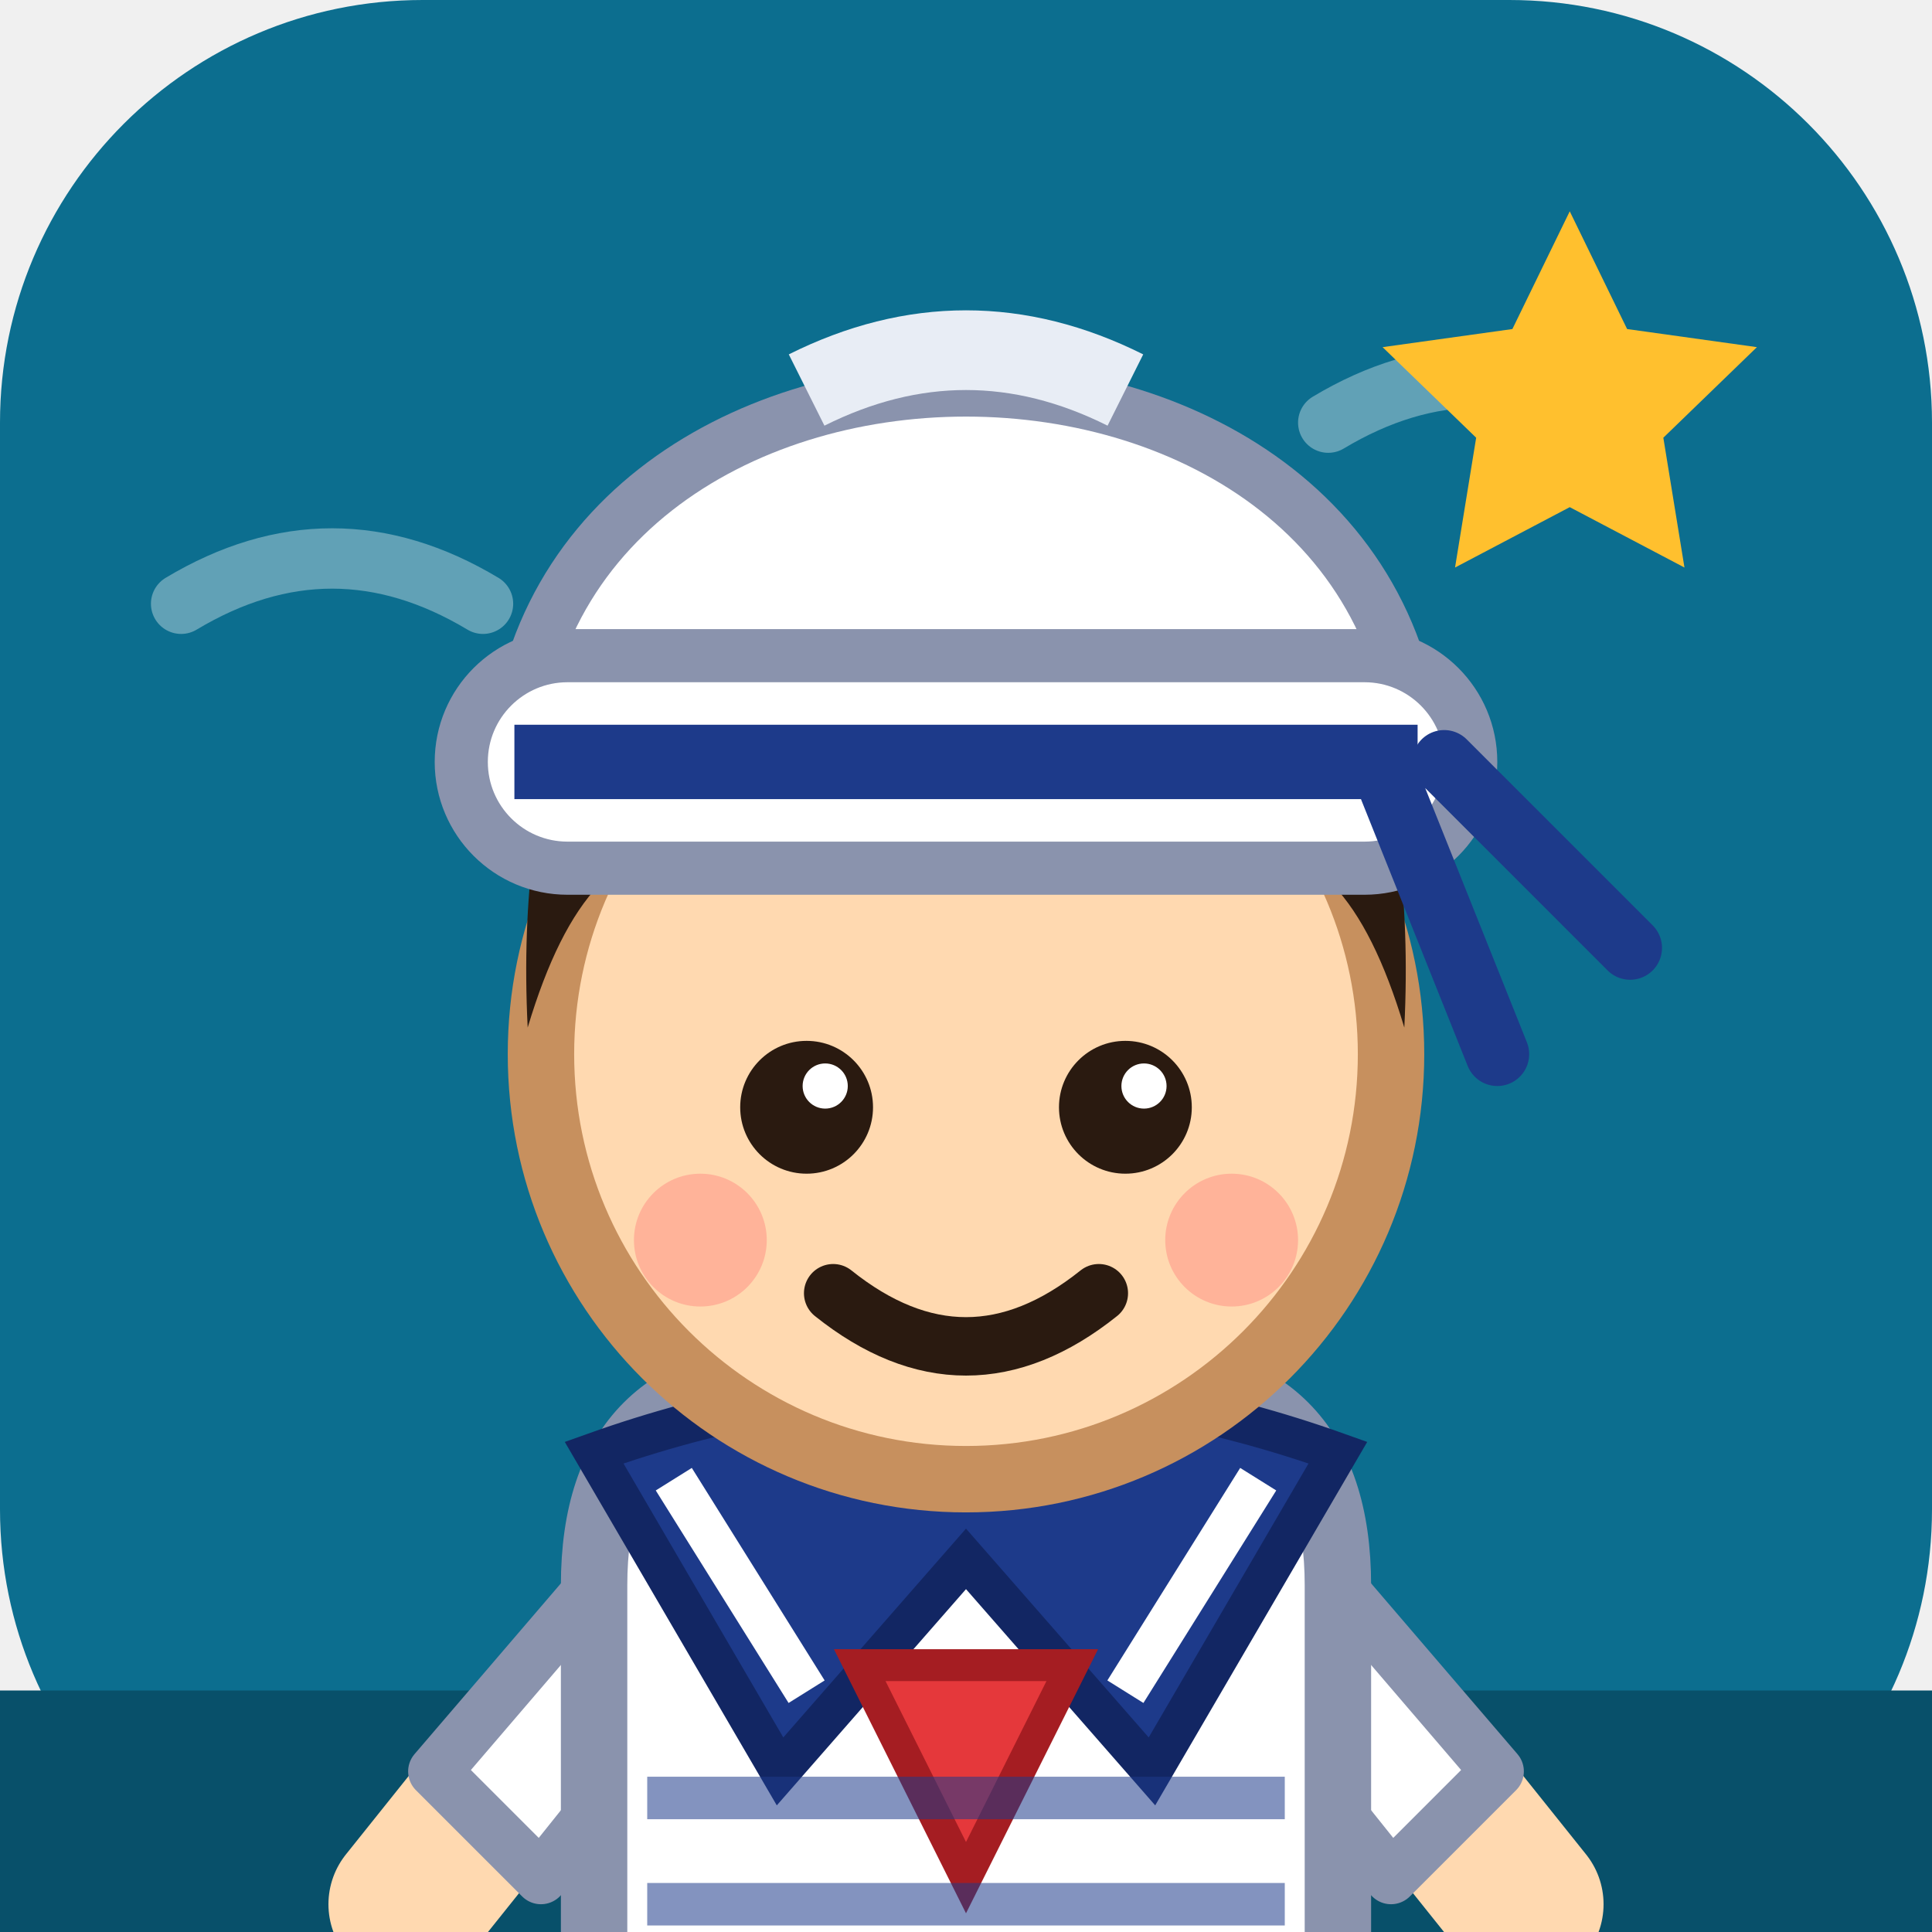
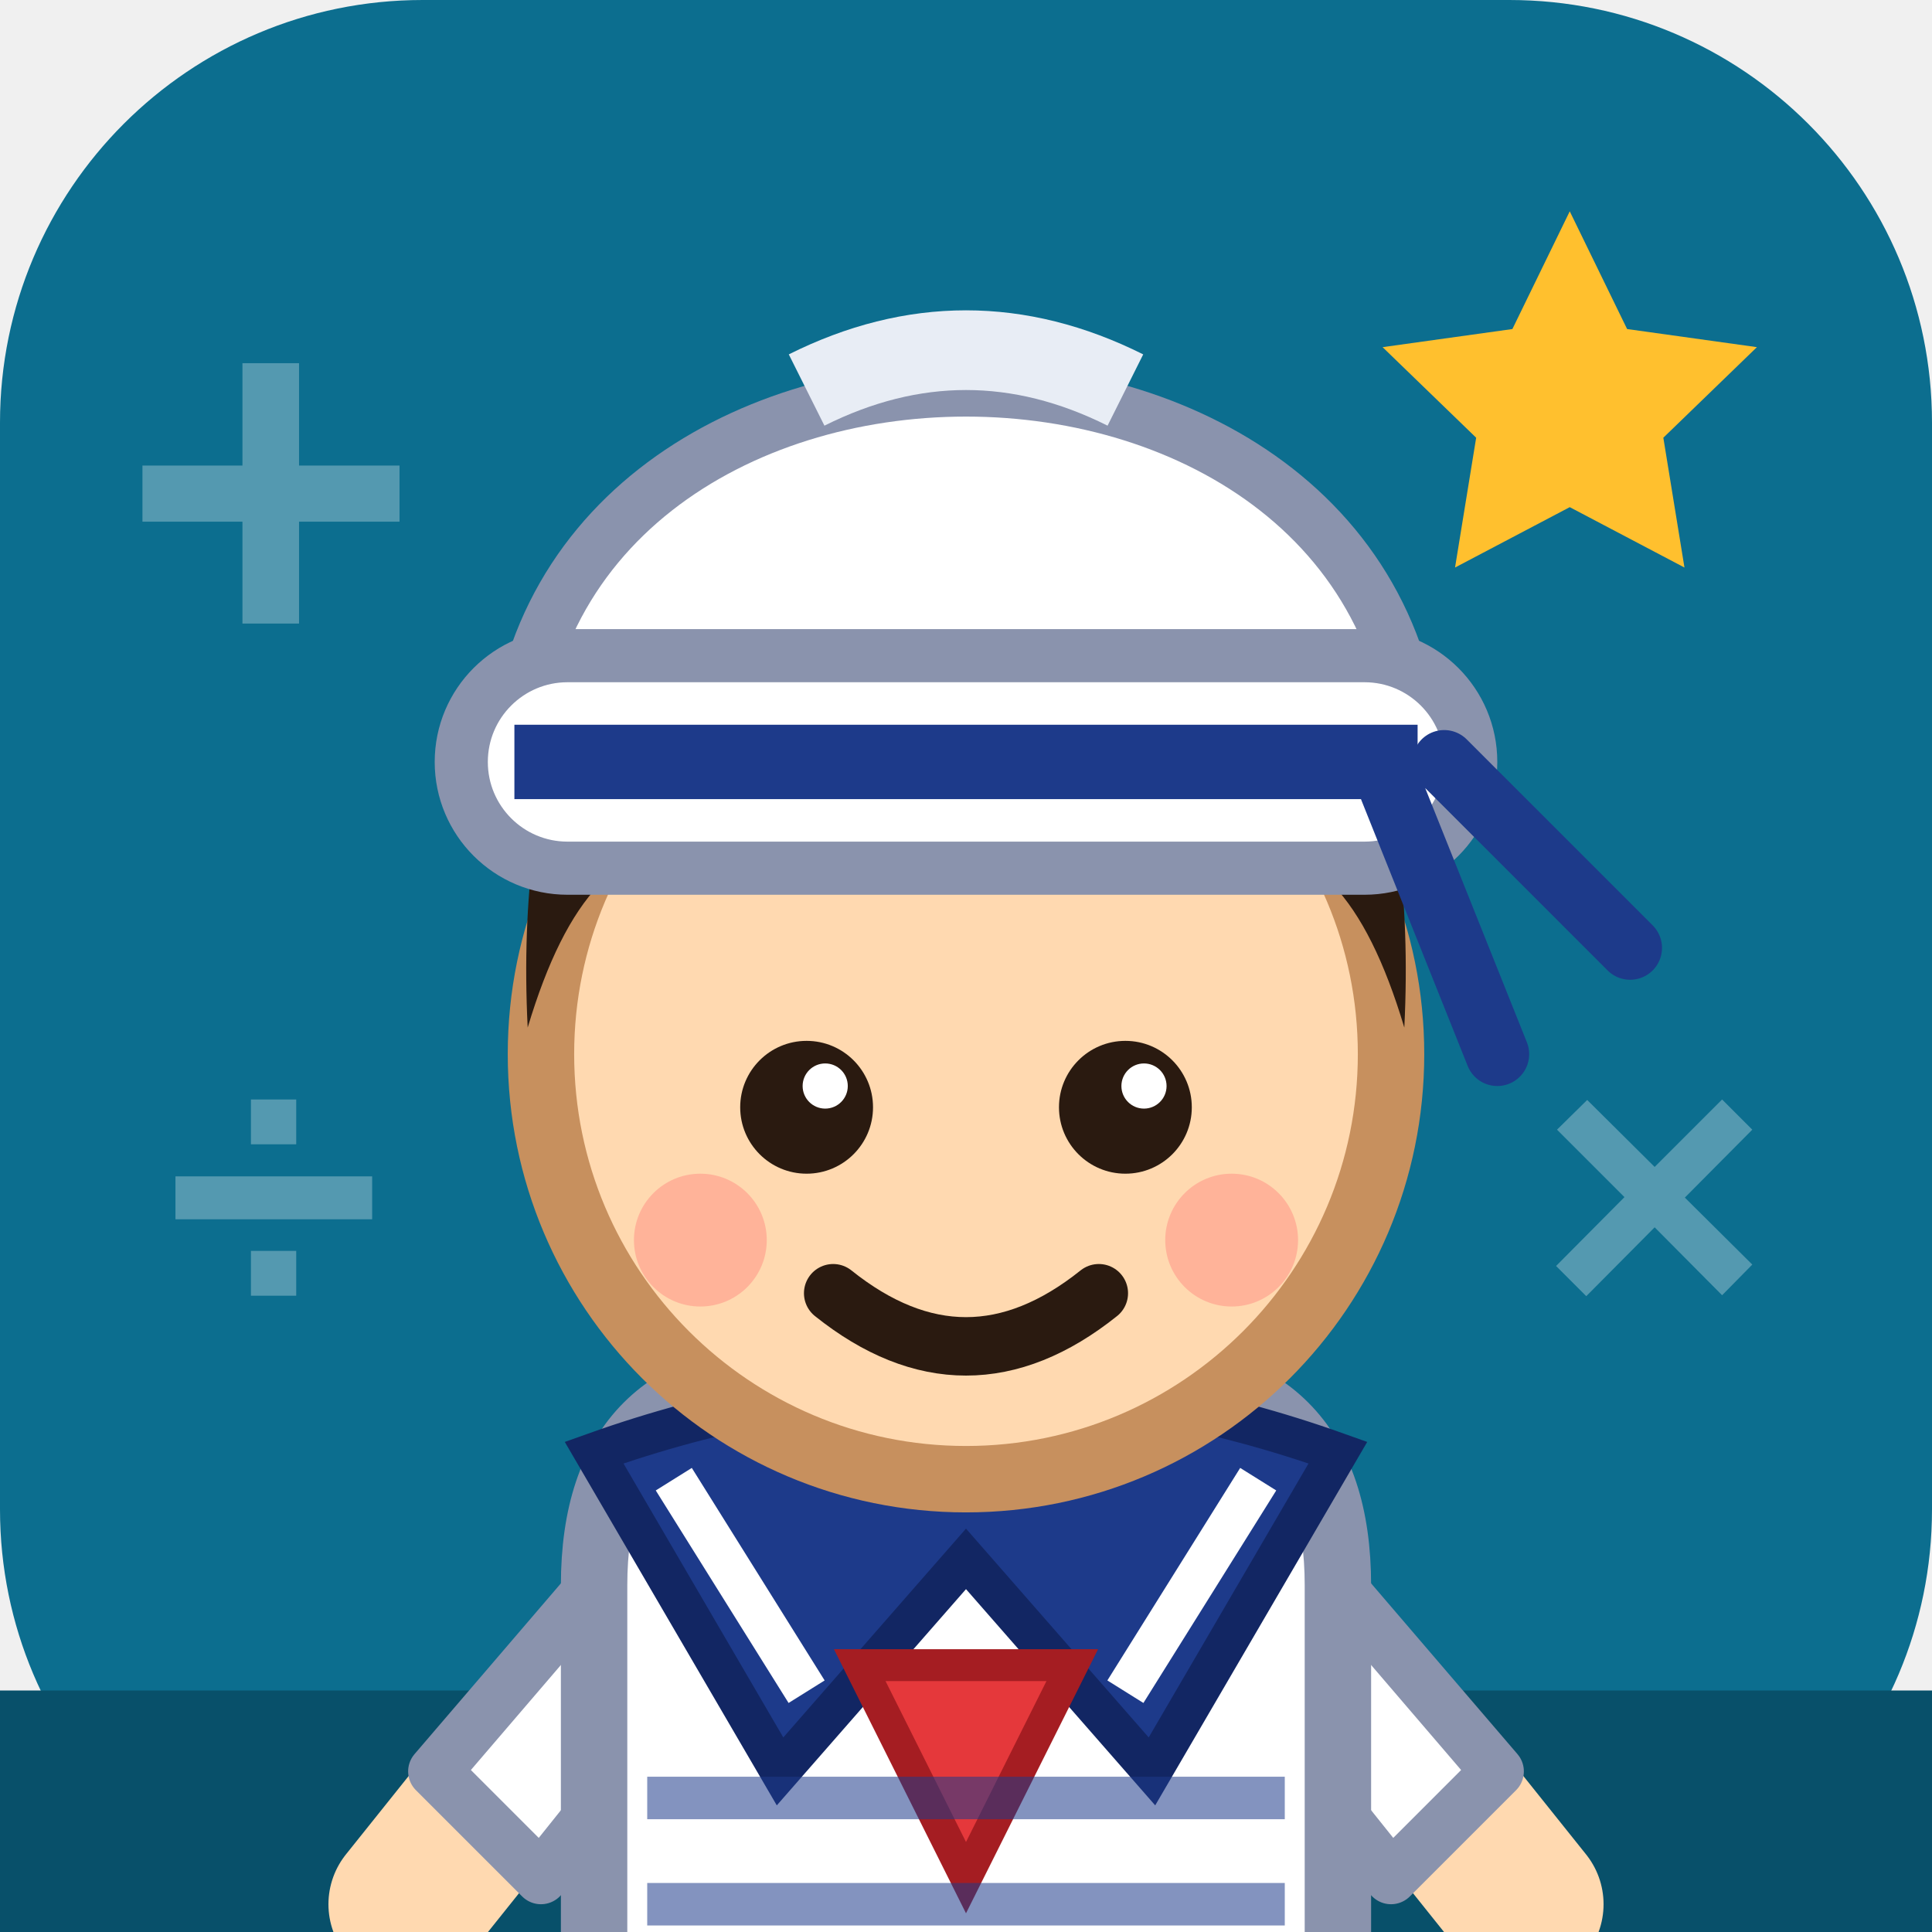
<svg xmlns="http://www.w3.org/2000/svg" viewBox="0 0 64 64">
  <rect width="64" height="64" rx="14" fill="#0C6E8F" />
  <rect y="56" width="64" height="8" fill="#08506A" />
-   <path d="M6 20q5-3 10 0M44 14q5-3 10 0" stroke="#fff" stroke-opacity=".35" stroke-width="2" fill="none" stroke-linecap="round" />
+   <g fill="#ffffff" opacity=".3" font-family="Arial Rounded MT Bold,Arial,sans-serif" font-weight="900">
+     <text x="4" y="22" font-size="17">+</text>
+     <text x="5.5" y="44" font-size="13">÷</text>
+     <text x="51" y="44" font-size="13">×</text>
+   </g>
  <g transform="translate(32 49) scale(.88)">
    <g>
      <ellipse cx="0" cy="44" rx="20" ry="5" fill="rgba(0,0,0,.35)" />
      <g>
        <rect x="-10" y="26" width="7" height="17" rx="3" fill="#ffd9b0" stroke="#c7905e" stroke-width="2" />
        <rect x="-12" y="40" width="10" height="5" rx="2" fill="#fff" stroke="#999" stroke-width="1.5" />
      </g>
      <g>
        <rect x="3" y="26" width="7" height="17" rx="3" fill="#ffd9b0" stroke="#c7905e" stroke-width="2" />
        <rect x="2" y="40" width="10" height="5" rx="2" fill="#fff" stroke="#999" stroke-width="1.5" />
      </g>
      <path d="M-14 18h28v10a3 3 0 0 1-3 3h-8l-3-4-3 4h-8a3 3 0 0 1-3-3z" fill="#1d3a8a" stroke="#122663" stroke-width="2.5" stroke-linejoin="round" />
      <g>
        <path d="M-13 6l-8 10" stroke="#ffd9b0" stroke-width="6" stroke-linecap="round" />
        <path d="M-14 4l-6 7 4 4 4-5" fill="#ffffff" stroke="#8a93ad" stroke-width="2" stroke-linejoin="round" />
      </g>
      <g>
        <path d="M13 6l8 10" stroke="#ffd9b0" stroke-width="6" stroke-linecap="round" />
        <path d="M14 4l6 7-4 4-4-5" fill="#ffffff" stroke="#8a93ad" stroke-width="2" stroke-linejoin="round" />
      </g>
      <path d="M-14 4q0-8 8-8h12q8 0 8 8v15h-28z" fill="#ffffff" stroke="#8a93ad" stroke-width="2.5" />
      <path d="M-14 -1L-7 11L0 3L7 11L14 -1Q0 -6 -14 -1Z" fill="#1d3a8a" stroke="#122663" stroke-width="1.5" />
      <path d="M-11 0L-6 8M11 0L6 8" stroke="#fff" stroke-width="1.6" />
      <path d="M-4 7l4 8 4-8z" fill="#e5383b" stroke="#a51d22" stroke-width="1.2" />
      <path d="M-12 12h24M-12 16h24" stroke="#1d3a8a" stroke-width="1.6" opacity=".55" />
      <circle cx="0" cy="-16" r="16" fill="#ffd9b0" stroke="#c7905e" stroke-width="2.5" />
      <path d="M-16.5 -17 C-17 -27 -14 -33 -11 -34 L11 -34 C14 -33 17 -27 16.5 -17 C15 -22 13 -24 10 -24 L-10 -24 C-13 -24 -15 -22 -16.5 -17Z" fill="#2a1a10" />
      <path d="M-12 -34l1.5-3 1.5 3 1.5-3 1.5 3 1.5-3 1.5 3 1.5-3 1.5 3 1.5-3 1.5 3 1.5-3 1.5 3 1.5-3 1.5 3 1.5-3 1.5 3" fill="#2a1a10" stroke="#2a1a10" stroke-width="1.5" stroke-linejoin="round" />
      <circle cx="-6" cy="-14" r="2.5" fill="#2a1a10" />
      <circle cx="6" cy="-14" r="2.5" fill="#2a1a10" />
      <circle cx="-5.3" cy="-14.8" r=".85" fill="#fff" />
      <circle cx="6.7" cy="-14.8" r=".85" fill="#fff" />
      <path d="M-5 -7q5 4 10 0" stroke="#2a1a10" stroke-width="2.2" fill="none" stroke-linecap="round" />
      <circle cx="-10" cy="-9" r="2.5" fill="#ff9a8a" opacity=".6" />
      <circle cx="10" cy="-9" r="2.5" fill="#ff9a8a" opacity=".6" />
      <g>
        <path d="M-17 -26C-17 -46 17 -46 17 -26z" fill="#fff" stroke="#8a93ad" stroke-width="2" />
        <path d="M-6 -41q6-3 12 0" stroke="#e8edf5" stroke-width="3" fill="none" />
        <rect x="-19" y="-31" width="38" height="8" rx="4" fill="#fff" stroke="#8a93ad" stroke-width="2" />
        <path d="M-17 -27h34" stroke="#1d3a8a" stroke-width="2.8" />
        <path d="M16 -26l4 10M18 -27l7 7" stroke="#1d3a8a" stroke-width="2.4" stroke-linecap="round" />
      </g>
    </g>
  </g>
  <path d="M52 7l1.9 3.9 4.3.6-3.1 3 .7 4.3-3.8-2-3.8 2 .7-4.3-3.1-3 4.3-.6z" fill="#FFC02E" />
</svg>
